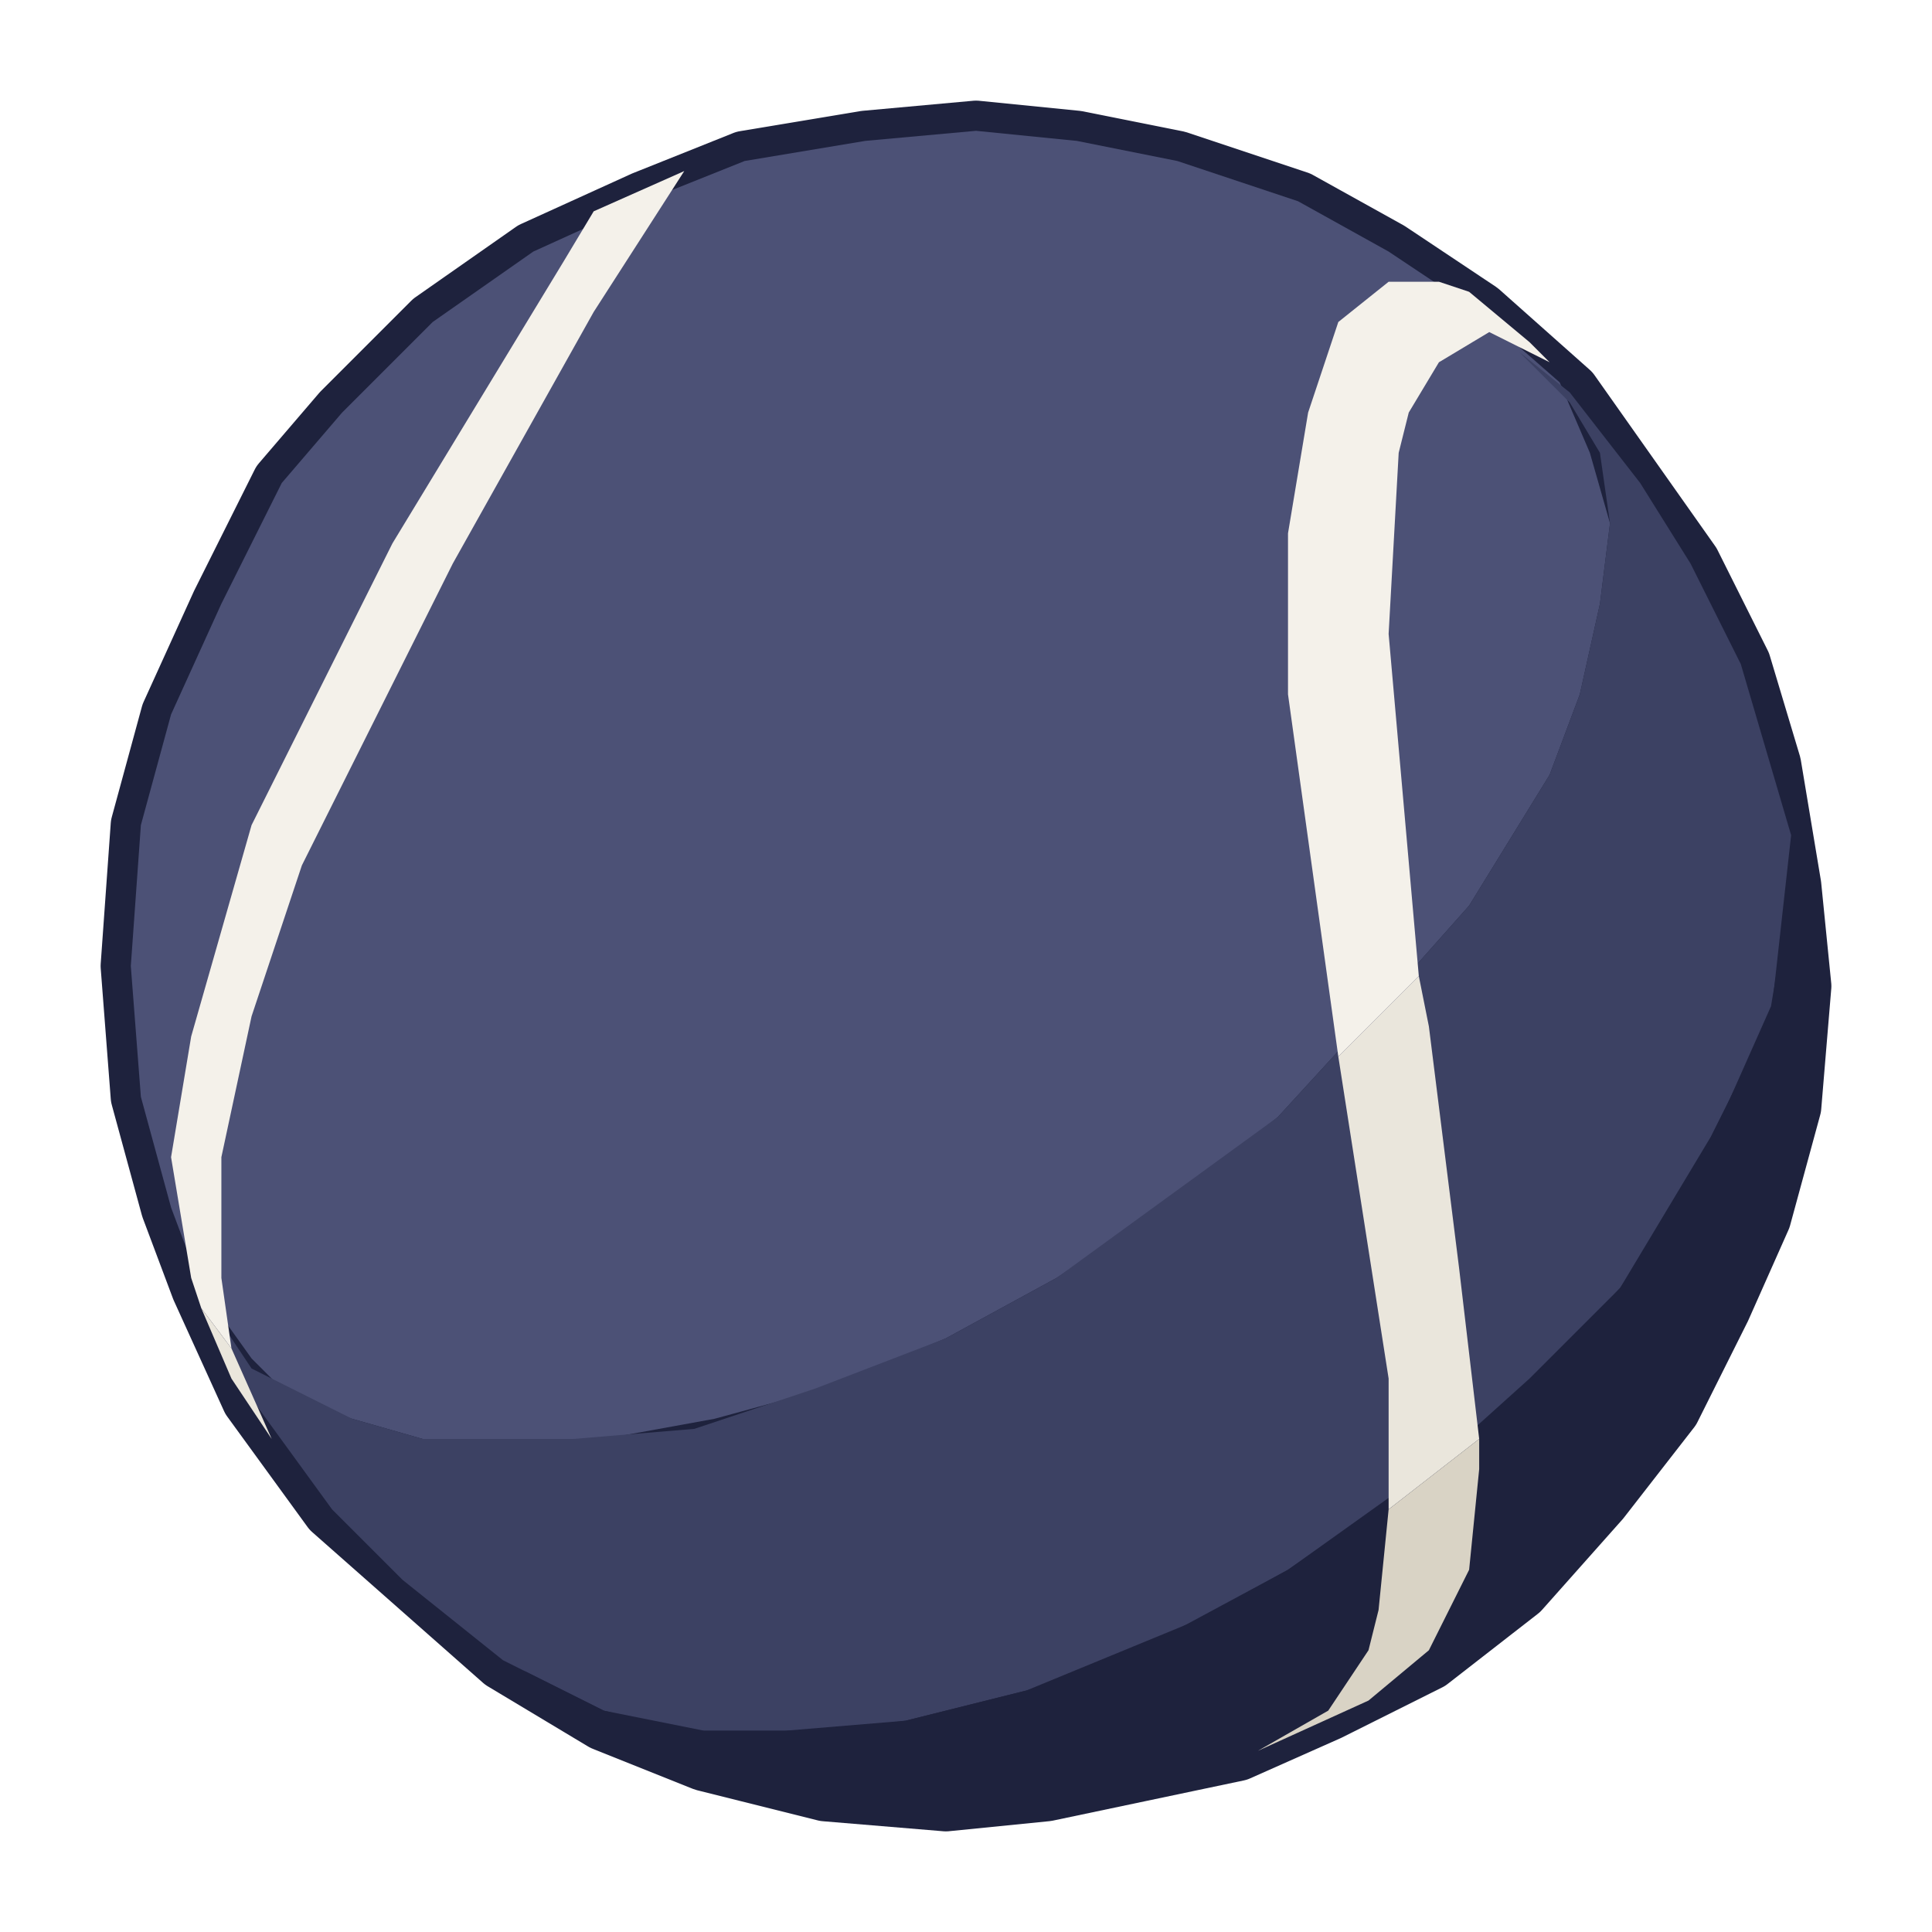
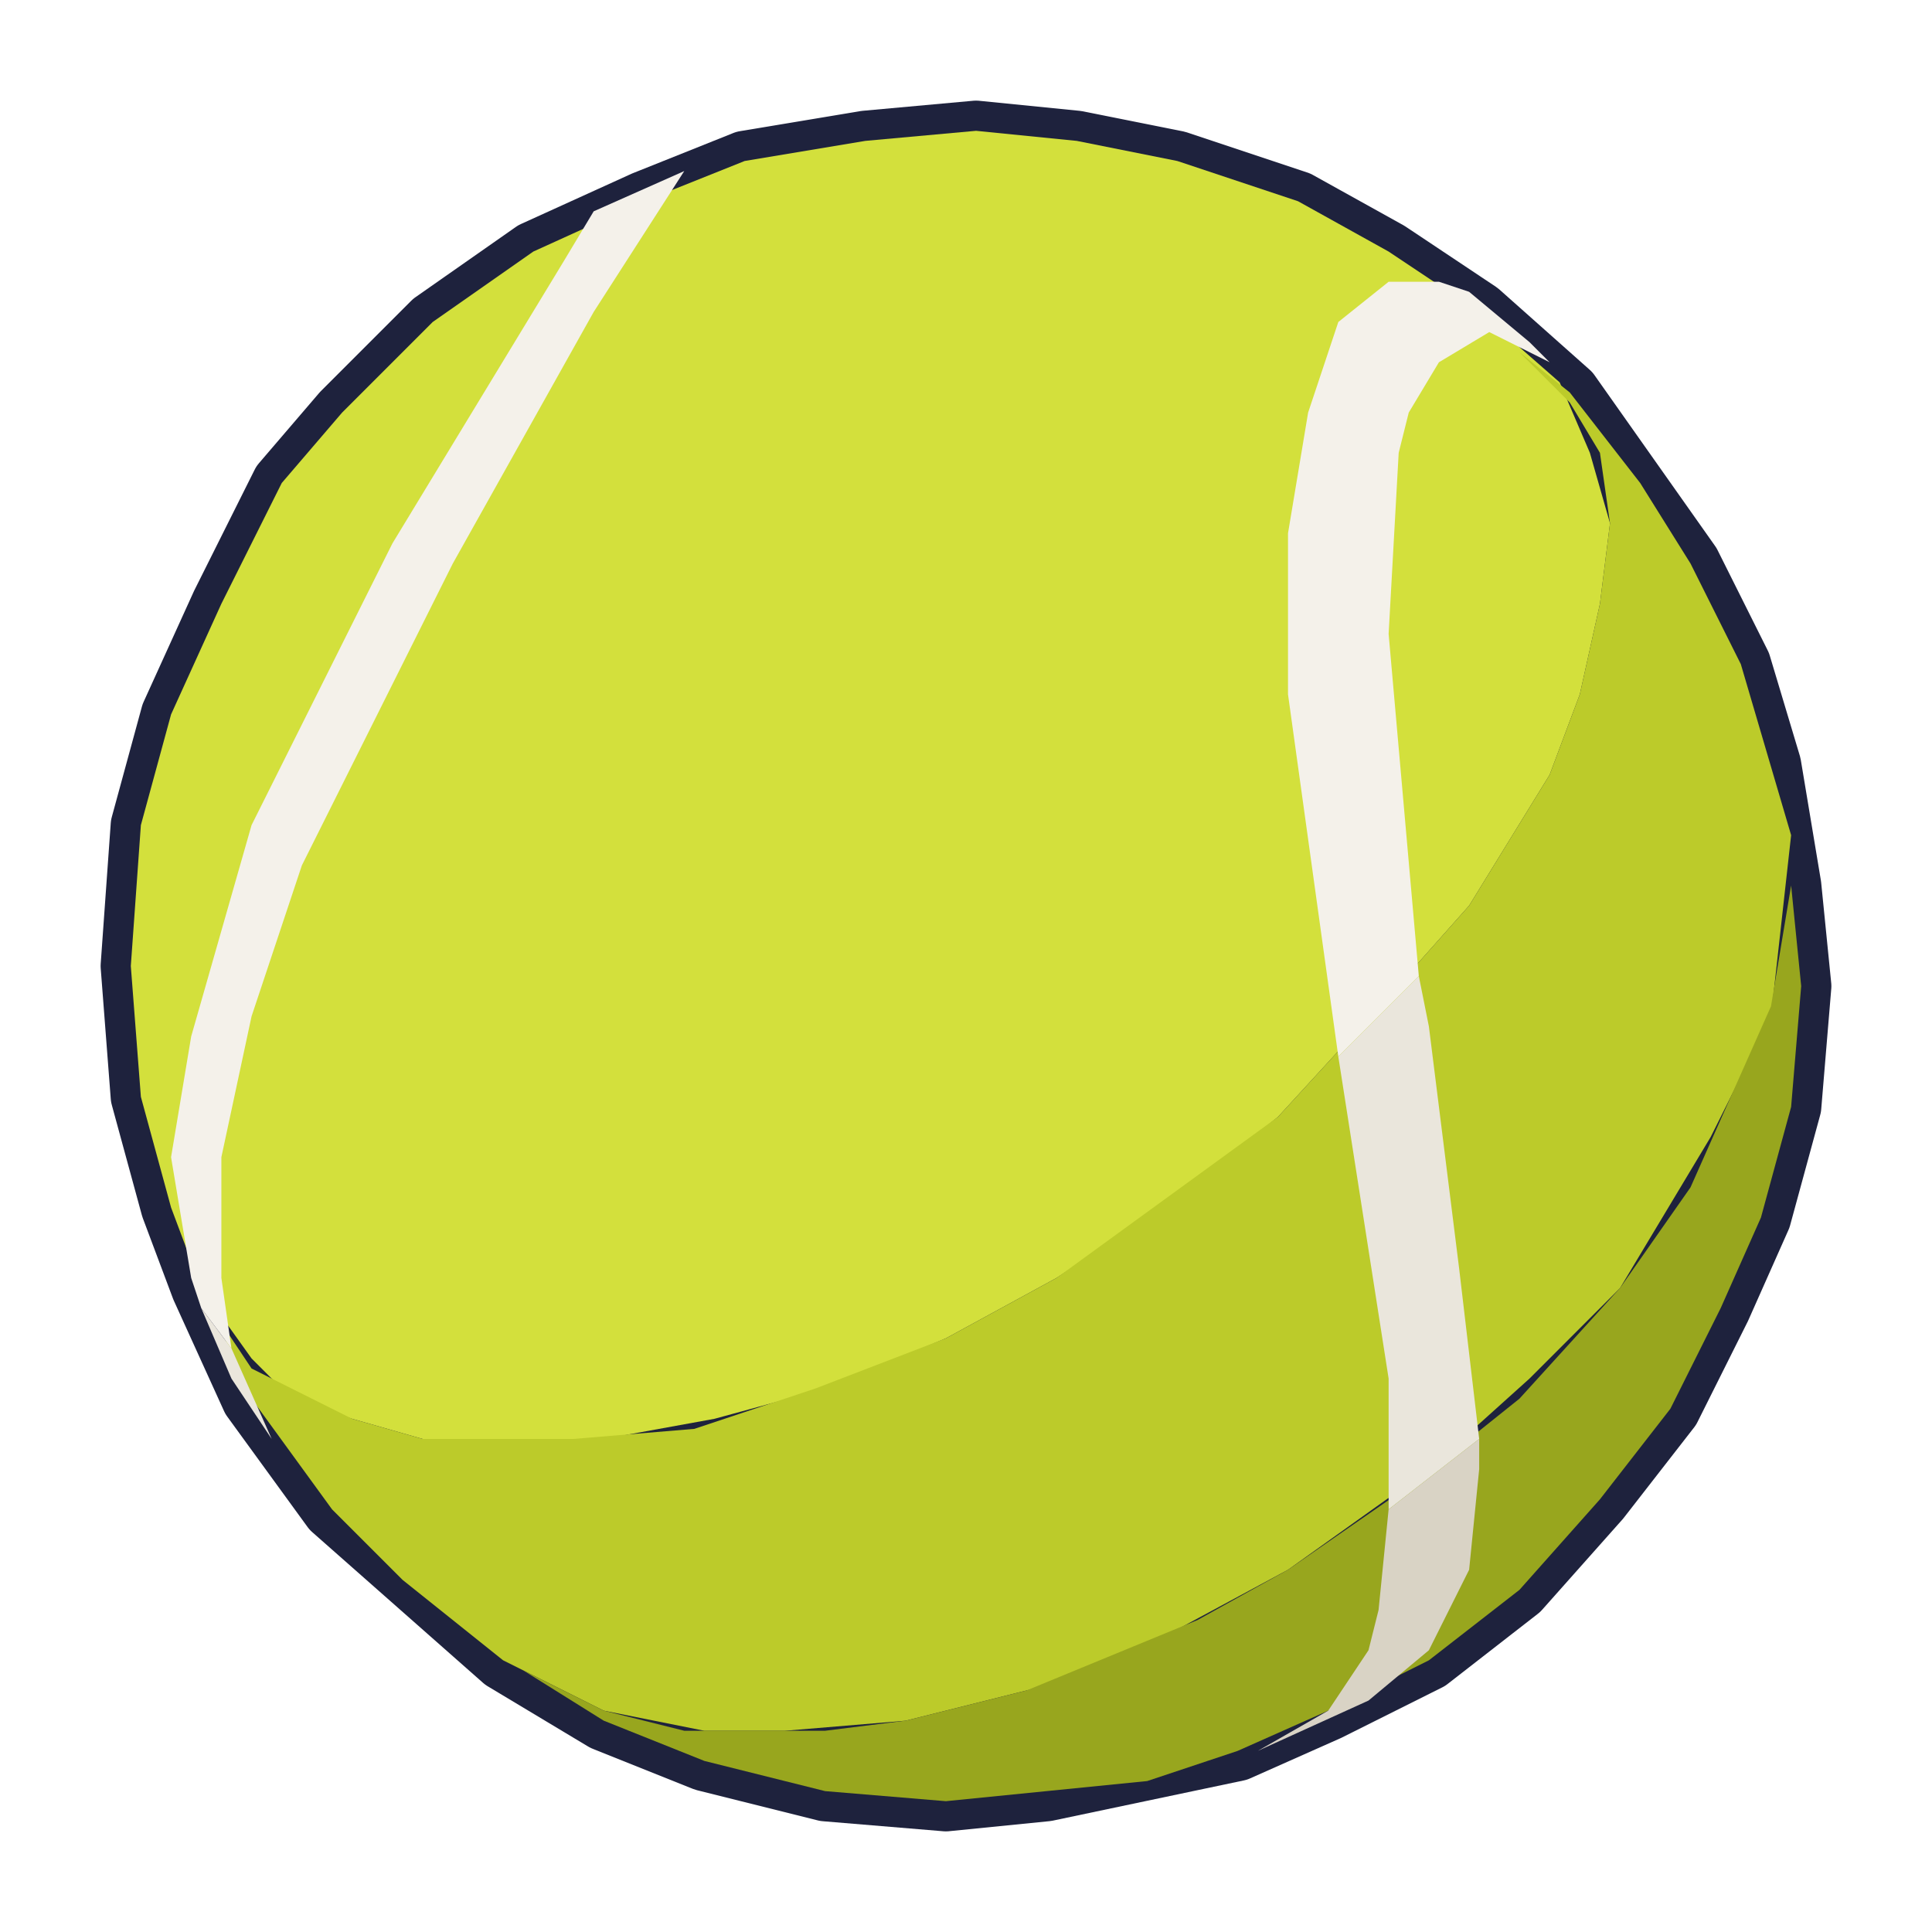
<svg xmlns="http://www.w3.org/2000/svg" viewBox="0 0 192 192" width="96" height="96" role="img" aria-label="A tennis ball">
-   <style>path{stroke-width:6;stroke-linejoin:round}.a{fill:#1E223D;stroke:#1E223D}.b{fill:#4C5176}.c{fill:#3C4163}.d{fill:#1E223D}.e{fill:#F4F1EA}.f{fill:#EAE6DC}.g{fill:#D9D3C5}</style>
+   <style>path{stroke-width:6;stroke-linejoin:round}.a{fill:#1E223D;stroke:#1E223D}.b{fill:#D3E03C}.c{fill:#BCCB2A}.d{fill:#98A61E}.e{fill:#F4F1EA}.f{fill:#EAE6DC}.g{fill:#D9D3C5}</style>
  <path class="a" d="M117 16l-10-2l-10-1l-11 1l-12 2l-10 4l-11 5l-10 7l-9 9l-6 7l-6 12l-5 11l-3 11l-1 14l1 13l3 11l3 8l5 11l8 11l17 15l10 6l10 4l12 3l12 1l10-1l19-4l9-4l10-5l9-7l8-9l7-9l5-10l4-9l3-11l1-12l-1-10l-2-12l-3-10l-5-10l-12-17l-9-8l-9-6l-9-5z" />
  <path class="b" d="M50 144l10-1l11-2l11-3l12-5l11-6l12-8l10-8l11-12l8-9l8-13l3-8l2-9l1-8l-2-7l-3-7l-8-7l-9-6l-9-5l-12-4l-10-2l-10-1l-11 1l-12 2l-10 4l-11 5l-10 7l-9 9l-6 7l-6 12l-5 11l-3 11l-1 14l1 13l3 11l3 8l5 7l4 4l6 2l7 2z" />
  <path class="c" d="M57 143h-15l-7-2l-10-5l-4-6l4 9l8 11l7 7l10 8l10 5l10 2h8l12-1l16-4l9-4l13-7l14-10l10-9l9-9l9-15l6-12l1-9l1-9l-5-17l-5-10l-5-8l-7-9l-5-4l5 5l3 5l1 7l-1 8l-2 9l-3 8l-8 13l-8 9l-11 12l-11 8l-11 8l-11 6l-13 5l-12 4z" />
  <path class="d" d="M179 98l-1-10l-2-12l2 12l-2 12l-8 18l-7 10l-10 11l-10 8l-13 9l-9 5l-17 7l-12 3l-8 1h-14l-8-2l-8-4l8 5l10 4l12 3l12 1l10-1l10-1l9-3l9-4l10-5l9-7l8-9l7-9l5-10l4-9l3-11z" />
  <path class="e" d="M152 34l-6-5l-3-1h-5l-5 4l-3 9l-2 12v16l5 36l8-8l-3-34l1-18l1-4l3-5l5-3l2 1l4 2zM23 134l-1-7v-12l3-14l5-15l15-30l14-25l9-14l-9 4l-3 5l-17 28l-14 28l-6 21l-2 12l2 12l1 3z" />
  <path class="f" d="M142 102l-1-5l-8 8l5 32v13l9-7l-2-17zM23 137l4 6l-4-9l-3-4z" />
  <path class="g" d="M147 146v-3l-9 7l-1 10l-1 4l-4 6l-7 4l11-5l6-5l4-8z" />
</svg>
